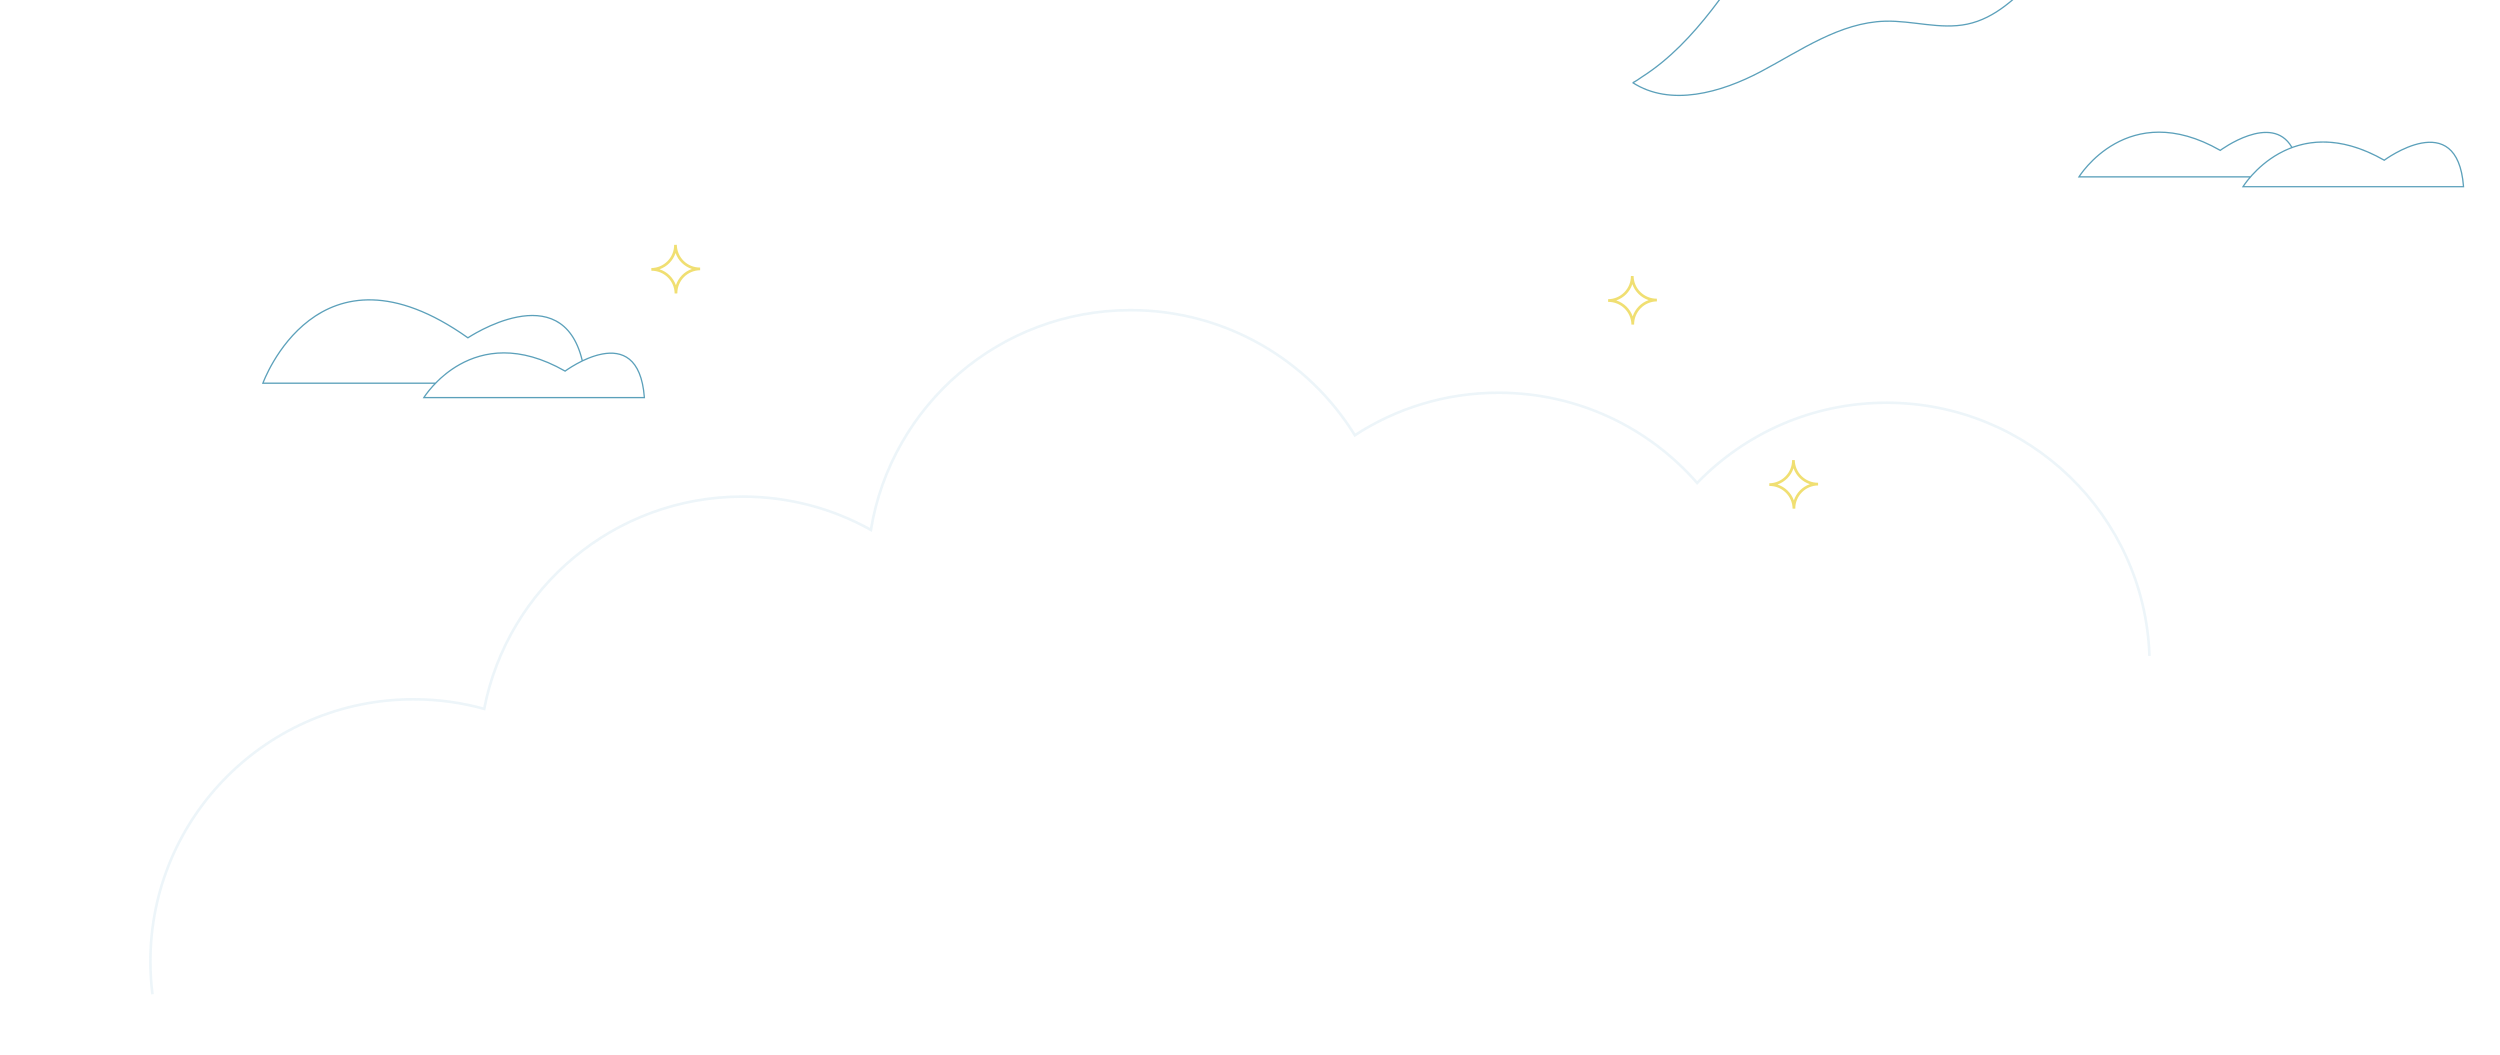
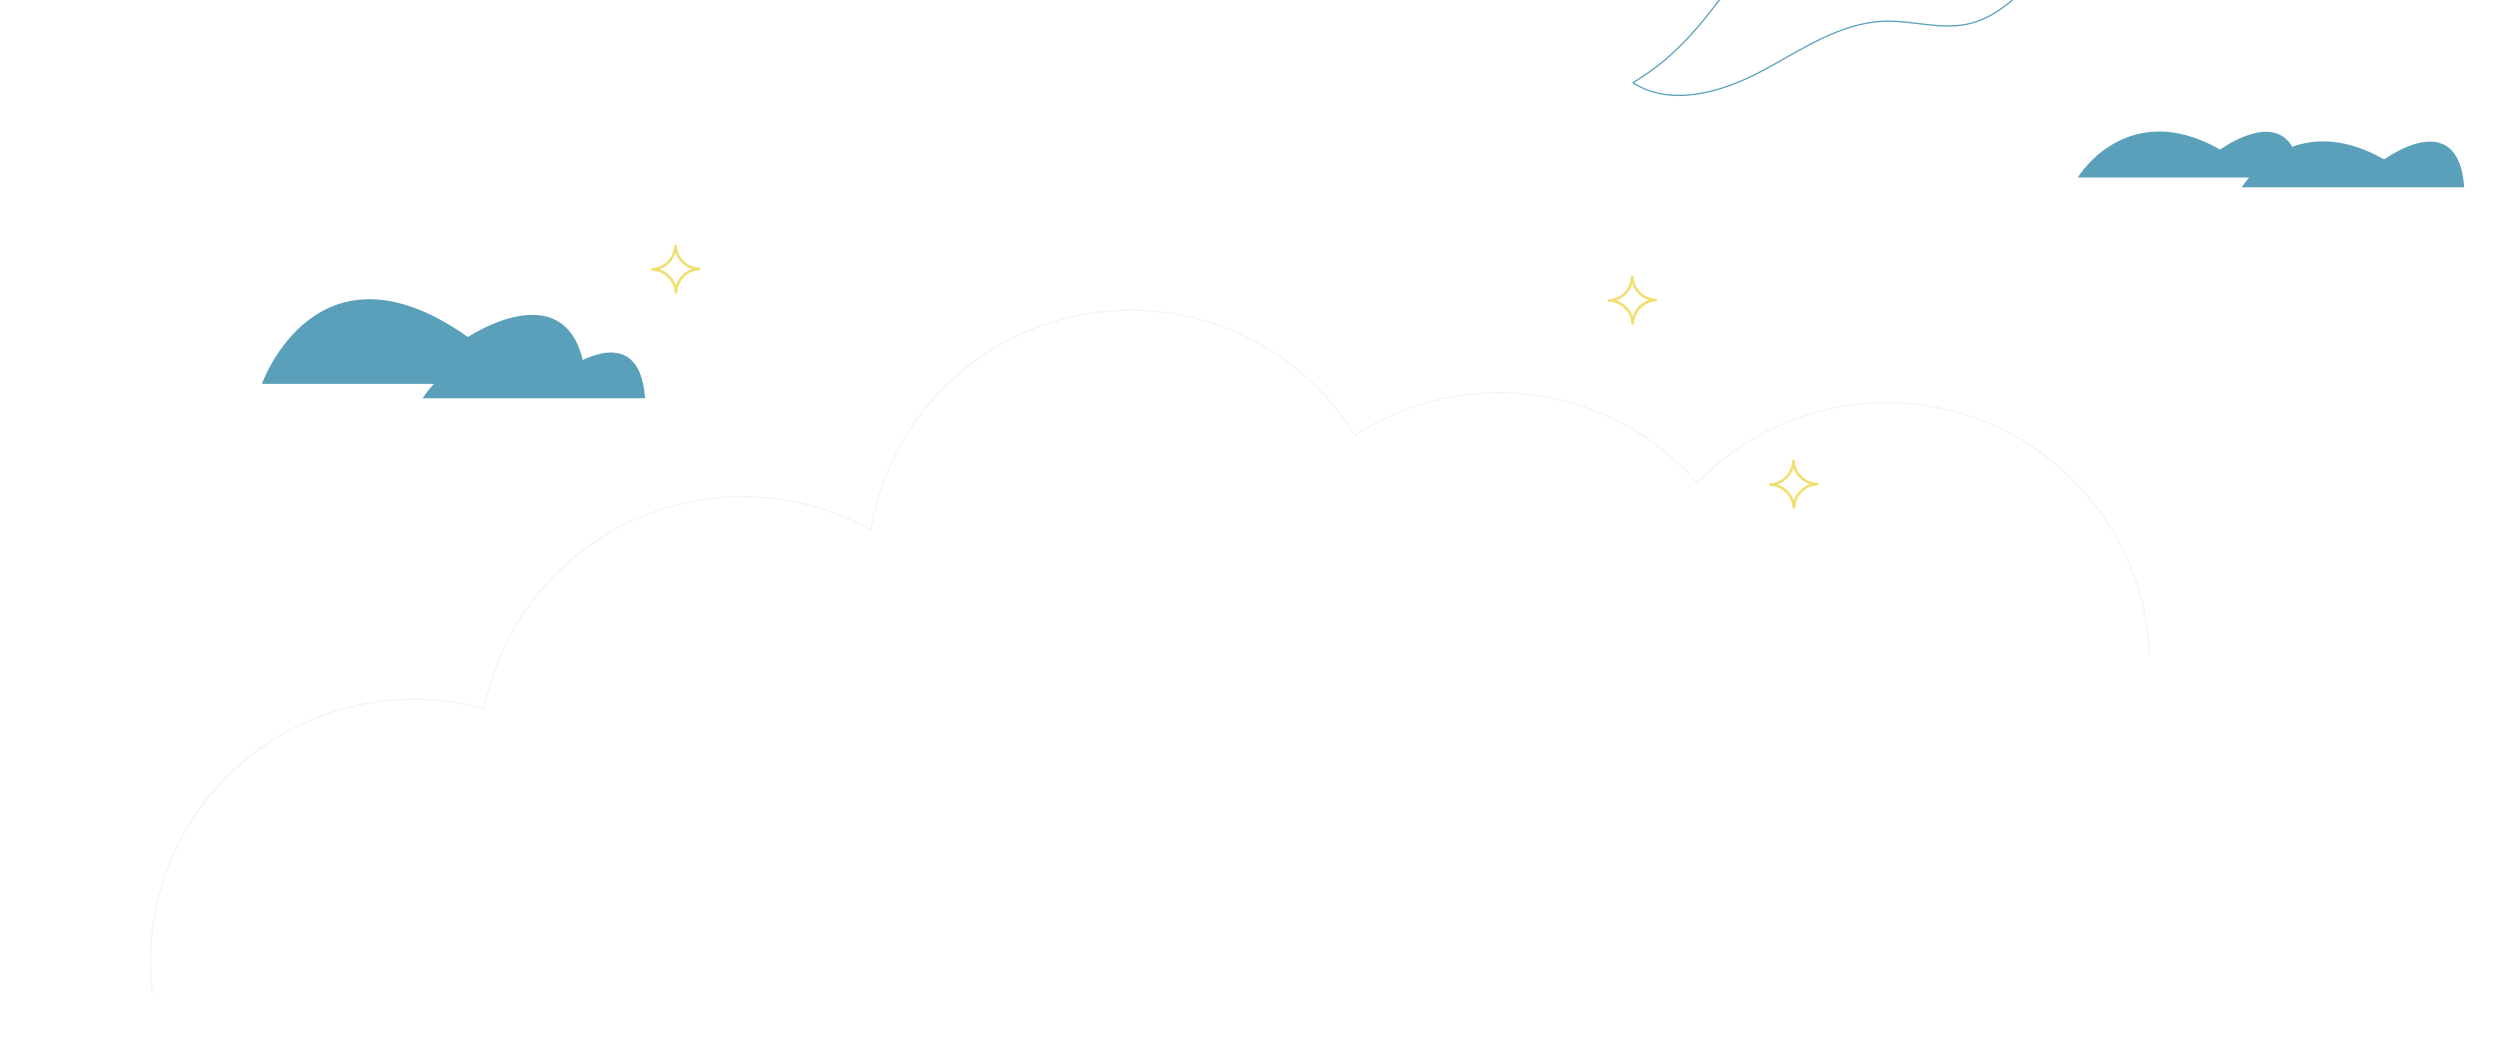
<svg xmlns="http://www.w3.org/2000/svg" viewBox="0 0 1907 804" fill="none">
-   <path className="ban_nube_1" opacity="0.25" d="M116.31 758.432C115.268 750.227 114.732 741.854 114.732 733.373C114.732 622.937 204.581 533.428 315.414 533.428C334.106 533.428 352.193 535.968 369.347 540.733C387.176 448.476 468.611 378.806 566.397 378.806C601.965 378.806 635.361 388.028 664.331 404.21C679.849 309.146 762.613 236.589 862.393 236.589C934.77 236.589 998.188 274.775 1033.48 332.01C1064.99 311.508 1102.63 299.587 1143.05 299.587C1203.54 299.587 1257.77 326.237 1294.57 368.417C1331.06 330.685 1382.32 307.208 1439.05 307.208C1547.6 307.208 1636.02 393.07 1639.61 500.343" stroke="#B6D7E8" stroke-width="2" stroke-miterlimit="10" />
-   <path className="ban_nube_it" fill-rule="evenodd" clip-rule="evenodd" d="M332.011 291.811H201.258C201.323 291.642 201.402 291.443 201.494 291.215C201.825 290.391 202.326 289.191 203.005 287.692C204.363 284.693 206.432 280.496 209.272 275.713C214.955 266.142 223.713 254.243 236.026 244.88C248.332 235.523 264.188 228.7 284.093 229.265C304.005 229.829 328.021 237.788 356.636 258.092L356.917 258.291L357.204 258.099L356.925 257.684C357.204 258.099 357.204 258.099 357.205 258.099L357.207 258.097L357.216 258.091L357.254 258.066C357.278 258.05 357.31 258.029 357.351 258.002L357.405 257.966C357.54 257.878 357.741 257.748 358.004 257.58C358.529 257.246 359.304 256.763 360.296 256.171C362.28 254.986 365.133 253.367 368.606 251.628C375.555 248.148 384.966 244.201 394.844 242.302C404.727 240.401 415.021 240.561 423.79 245.223C432.472 249.838 439.749 258.916 443.626 275.027C442.207 275.721 440.867 276.425 439.627 277.11C436.958 278.584 434.746 279.974 433.201 280.996C432.428 281.507 431.822 281.926 431.408 282.218C431.257 282.324 431.133 282.413 431.034 282.484C395.681 262.382 368.656 267.434 350.454 277.589C342.669 281.932 336.511 287.202 332.011 291.811ZM331.05 292.811H200.533H199.822L200.063 292.142L200.533 292.311C200.063 292.142 200.063 292.141 200.064 292.14L200.065 292.136L200.071 292.119L200.095 292.054C200.116 291.997 200.147 291.913 200.189 291.803C200.273 291.583 200.398 291.26 200.566 290.842C200.902 290.006 201.409 288.793 202.094 287.279C203.465 284.253 205.55 280.022 208.413 275.202C214.134 265.565 222.971 253.551 235.421 244.084C247.878 234.613 263.952 227.693 284.122 228.265C304.219 228.835 328.332 236.841 356.936 257.078C357.069 256.992 357.246 256.877 357.467 256.737C358 256.397 358.782 255.909 359.783 255.312C361.785 254.117 364.66 252.485 368.158 250.734C375.15 247.233 384.652 243.243 394.655 241.32C404.654 239.397 415.21 239.528 424.26 244.34C433.217 249.102 440.608 258.4 444.547 274.583C449.026 272.46 454.213 270.489 459.485 269.52C466.831 268.17 474.418 268.753 480.459 273.67C486.495 278.583 490.874 287.729 492.027 303.237L492.067 303.774H491.529H323.33H322.438L322.904 303.013L323.33 303.274C322.904 303.013 322.904 303.012 322.904 303.012L322.906 303.009L322.912 303L322.933 302.965C322.952 302.935 322.98 302.89 323.017 302.832C323.091 302.716 323.201 302.546 323.348 302.326C323.64 301.887 324.077 301.249 324.657 300.454C325.818 298.864 327.553 296.641 329.856 294.101C330.238 293.679 330.636 293.249 331.05 292.811ZM490.989 302.774H324.251C324.534 302.351 324.939 301.764 325.465 301.044C326.607 299.478 328.32 297.283 330.597 294.773C335.15 289.752 341.95 283.479 350.941 278.463C368.892 268.447 395.639 263.401 430.819 283.513L431.103 283.675L431.366 283.48L431.067 283.079C431.366 283.48 431.366 283.48 431.366 283.479L431.368 283.478L431.375 283.473L431.404 283.452C431.418 283.441 431.435 283.428 431.457 283.413C431.475 283.399 431.497 283.384 431.521 283.366C431.625 283.29 431.781 283.179 431.984 283.035C432.391 282.748 432.989 282.335 433.753 281.83C435.28 280.819 437.469 279.444 440.11 277.985C445.399 275.064 452.471 271.826 459.666 270.504C466.86 269.181 474.103 269.786 479.828 274.446C485.493 279.057 489.785 287.727 490.989 302.774Z" fill="#5BA0BA" />
-   <path className="ban_nube_dt" fill-rule="evenodd" clip-rule="evenodd" d="M1716.46 134.399H1586.78C1587.07 133.976 1587.47 133.389 1588 132.669C1589.14 131.103 1590.85 128.908 1593.13 126.398C1597.68 121.377 1604.48 115.104 1613.47 110.088C1631.42 100.073 1658.17 95.027 1693.35 115.138L1693.64 115.3L1693.9 115.105L1693.6 114.704C1693.9 115.105 1693.9 115.105 1693.9 115.105L1693.9 115.104L1693.9 115.1L1693.92 115.085C1693.94 115.072 1693.97 115.052 1694.01 115.025C1694.08 114.971 1694.19 114.892 1694.34 114.789C1694.62 114.583 1695.05 114.284 1695.6 113.912C1696.7 113.169 1698.29 112.136 1700.25 110.98C1704.16 108.668 1709.53 105.872 1715.37 103.92C1721.21 101.967 1727.48 100.874 1733.21 101.922C1738.77 102.938 1743.87 105.975 1747.6 112.29C1744.21 113.58 1741.04 115.087 1738.1 116.727C1728.99 121.81 1722.1 128.161 1717.5 133.239C1717.14 133.634 1716.8 134.021 1716.46 134.399ZM1715.61 135.399H1585.86H1584.97L1585.44 134.638L1585.86 134.899C1585.44 134.638 1585.44 134.638 1585.44 134.637L1585.44 134.634L1585.44 134.625L1585.47 134.59C1585.48 134.56 1585.51 134.516 1585.55 134.458C1585.62 134.342 1585.73 134.171 1585.88 133.951C1586.17 133.512 1586.61 132.875 1587.19 132.079C1588.35 130.489 1590.09 128.266 1592.39 125.726C1596.99 120.648 1603.88 114.297 1612.99 109.215C1631.19 99.059 1658.21 94.007 1693.57 114.109C1693.62 114.07 1693.68 114.025 1693.76 113.974C1694.05 113.764 1694.48 113.46 1695.04 113.084C1696.16 112.331 1697.76 111.287 1699.74 110.119C1703.69 107.786 1709.12 104.953 1715.05 102.972C1720.97 100.992 1727.42 99.848 1733.39 100.938C1739.28 102.014 1744.66 105.262 1748.56 111.937C1766.1 105.572 1789.56 105.069 1818.68 121.622C1818.77 121.551 1818.9 121.462 1819.05 121.356C1819.46 121.064 1820.07 120.645 1820.84 120.134C1822.39 119.112 1824.6 117.722 1827.27 116.248C1832.6 113.303 1839.78 110.008 1847.13 108.658C1854.47 107.308 1862.06 107.891 1868.1 112.808C1874.14 117.721 1878.52 126.867 1879.67 142.375L1879.71 142.912H1879.17H1710.97H1710.08L1710.55 142.151L1710.97 142.412C1710.55 142.151 1710.55 142.15 1710.55 142.15L1710.55 142.147L1710.55 142.138L1710.58 142.103C1710.59 142.073 1710.62 142.028 1710.66 141.97C1710.73 141.854 1710.84 141.684 1710.99 141.464C1711.28 141.024 1711.72 140.387 1712.3 139.592C1713.12 138.472 1714.22 137.037 1715.61 135.399ZM1878.63 141.912H1711.89C1712.18 141.489 1712.58 140.902 1713.11 140.182C1714.25 138.616 1715.96 136.421 1718.24 133.911C1722.79 128.889 1729.59 122.617 1738.58 117.601C1756.53 107.585 1783.28 102.539 1818.46 122.651L1818.75 122.813L1819.01 122.618L1818.71 122.216C1819.01 122.618 1819.01 122.618 1819.01 122.617L1819.01 122.616L1819.02 122.611L1819.05 122.589C1819.06 122.578 1819.08 122.564 1819.11 122.546C1819.12 122.533 1819.14 122.519 1819.16 122.504C1819.27 122.428 1819.42 122.317 1819.63 122.173C1820.03 121.886 1820.63 121.473 1821.39 120.968C1822.92 119.957 1825.11 118.582 1827.75 117.123C1833.04 114.202 1840.11 110.964 1847.31 109.641C1854.5 108.319 1861.74 108.924 1867.47 113.584C1873.13 118.195 1877.43 126.865 1878.63 141.912Z" fill="#5BA0BA" />
-   <path className="ban_nube_t" d="M1319.83 -11.205C1328.74 -22.978 1338.02 -34.099 1350.84 -43.124C1365.27 -53.286 1380.97 -60.818 1398.9 -60.966C1409.84 -61.055 1420.62 -58.377 1431.56 -57.862C1459.28 -56.558 1485.87 -69.171 1508.6 -85.027C1531.33 -100.882 1551.54 -120.198 1574.86 -135.174C1589.79 -144.752 1609.32 -152.482 1624.7 -143.625C1631.48 -139.721 1636.28 -133.127 1642.64 -128.57C1661.05 -115.394 1687.36 -122.56 1705.98 -135.44C1724.61 -148.321 1739.65 -166.292 1759.79 -176.661C1771.28 -182.582 1784.66 -185.805 1797.27 -182.958C1809.88 -180.111 1821.33 -170.265 1823.54 -157.563C1826.97 -137.931 1809.24 -121.611 1793.31 -109.551C1760.72 -84.868 1725.34 -59.128 1684.44 -57.349C1658.37 -56.212 1631.57 -65.039 1606.59 -57.536C1564.34 -44.844 1543.81 9.336 1500.62 18.421C1480.04 22.75 1458.82 15.564 1437.81 16.177C1403.4 17.175 1373.57 38.487 1343.19 54.6C1312.81 70.712 1274.1 81.685 1245.28 62.933C1245.98 63.378 1252.03 58.969 1252.64 58.584C1273.62 45.179 1290.67 26.882 1305.86 7.389C1310.71 1.161 1315.23 -5.096 1319.84 -11.185L1319.83 -11.205Z" stroke="#5BA0BA" stroke-miterlimit="10" />
+   <path className="ban_nube_1" opacity="0.25" d="M116.31 758.432C115.268 750.227 114.732 741.854 114.732 733.373C114.732 622.937 204.581 533.428 315.414 533.428C334.106 533.428 352.193 535.968 369.347 540.733C387.176 448.476 468.611 378.806 566.397 378.806C601.965 378.806 635.361 388.028 664.331 404.21C679.849 309.146 762.613 236.589 862.393 236.589C934.77 236.589 998.188 274.775 1033.48 332.01C1064.99 311.508 1102.63 299.587 1143.05 299.587C1203.54 299.587 1257.77 326.237 1294.57 368.417C1331.06 330.685 1382.32 307.208 1439.05 307.208C1547.6 307.208 1636.02 393.07 1639.61 500.343" stroke="#B6D7E8" strokeWidth="2" strokeMiterlimit="10" />
+   <path className="ban_nube_it" fillRule="evenodd" clipRule="evenodd" d="M332.011 291.811H201.258C201.323 291.642 201.402 291.443 201.494 291.215C201.825 290.391 202.326 289.191 203.005 287.692C204.363 284.693 206.432 280.496 209.272 275.713C214.955 266.142 223.713 254.243 236.026 244.88C248.332 235.523 264.188 228.7 284.093 229.265C304.005 229.829 328.021 237.788 356.636 258.092L356.917 258.291L357.204 258.099L356.925 257.684C357.204 258.099 357.204 258.099 357.205 258.099L357.207 258.097L357.216 258.091L357.254 258.066C357.278 258.05 357.31 258.029 357.351 258.002L357.405 257.966C357.54 257.878 357.741 257.748 358.004 257.58C358.529 257.246 359.304 256.763 360.296 256.171C362.28 254.986 365.133 253.367 368.606 251.628C375.555 248.148 384.966 244.201 394.844 242.302C404.727 240.401 415.021 240.561 423.79 245.223C432.472 249.838 439.749 258.916 443.626 275.027C442.207 275.721 440.867 276.425 439.627 277.11C436.958 278.584 434.746 279.974 433.201 280.996C432.428 281.507 431.822 281.926 431.408 282.218C431.257 282.324 431.133 282.413 431.034 282.484C395.681 262.382 368.656 267.434 350.454 277.589C342.669 281.932 336.511 287.202 332.011 291.811ZM331.05 292.811H200.533H199.822L200.063 292.142L200.533 292.311C200.063 292.142 200.063 292.141 200.064 292.14L200.065 292.136L200.071 292.119L200.095 292.054C200.116 291.997 200.147 291.913 200.189 291.803C200.273 291.583 200.398 291.26 200.566 290.842C200.902 290.006 201.409 288.793 202.094 287.279C203.465 284.253 205.55 280.022 208.413 275.202C214.134 265.565 222.971 253.551 235.421 244.084C247.878 234.613 263.952 227.693 284.122 228.265C304.219 228.835 328.332 236.841 356.936 257.078C357.069 256.992 357.246 256.877 357.467 256.737C358 256.397 358.782 255.909 359.783 255.312C361.785 254.117 364.66 252.485 368.158 250.734C375.15 247.233 384.652 243.243 394.655 241.32C404.654 239.397 415.21 239.528 424.26 244.34C433.217 249.102 440.608 258.4 444.547 274.583C449.026 272.46 454.213 270.489 459.485 269.52C466.831 268.17 474.418 268.753 480.459 273.67C486.495 278.583 490.874 287.729 492.027 303.237L492.067 303.774H491.529H323.33H322.438L322.904 303.013L323.33 303.274C322.904 303.013 322.904 303.012 322.904 303.012L322.906 303.009L322.912 303L322.933 302.965C322.952 302.935 322.98 302.89 323.017 302.832C323.091 302.716 323.201 302.546 323.348 302.326C323.64 301.887 324.077 301.249 324.657 300.454C325.818 298.864 327.553 296.641 329.856 294.101C330.238 293.679 330.636 293.249 331.05 292.811ZM490.989 302.774H324.251C324.534 302.351 324.939 301.764 325.465 301.044C326.607 299.478 328.32 297.283 330.597 294.773C335.15 289.752 341.95 283.479 350.941 278.463C368.892 268.447 395.639 263.401 430.819 283.513L431.103 283.675L431.366 283.48L431.067 283.079C431.366 283.48 431.366 283.48 431.366 283.479L431.368 283.478L431.375 283.473L431.404 283.452C431.418 283.441 431.435 283.428 431.457 283.413C431.475 283.399 431.497 283.384 431.521 283.366C431.625 283.29 431.781 283.179 431.984 283.035C432.391 282.748 432.989 282.335 433.753 281.83C435.28 280.819 437.469 279.444 440.11 277.985C445.399 275.064 452.471 271.826 459.666 270.504C466.86 269.181 474.103 269.786 479.828 274.446C485.493 279.057 489.785 287.727 490.989 302.774Z" fill="#5BA0BA" />
+   <path className="ban_nube_dt" fillRule="evenodd" clipRule="evenodd" d="M1716.46 134.399H1586.78C1587.07 133.976 1587.47 133.389 1588 132.669C1589.14 131.103 1590.85 128.908 1593.13 126.398C1597.68 121.377 1604.48 115.104 1613.47 110.088C1631.42 100.073 1658.17 95.027 1693.35 115.138L1693.64 115.3L1693.9 115.105L1693.6 114.704C1693.9 115.105 1693.9 115.105 1693.9 115.105L1693.9 115.104L1693.9 115.1L1693.92 115.085C1693.94 115.072 1693.97 115.052 1694.01 115.025C1694.08 114.971 1694.19 114.892 1694.34 114.789C1694.62 114.583 1695.05 114.284 1695.6 113.912C1696.7 113.169 1698.29 112.136 1700.25 110.98C1704.16 108.668 1709.53 105.872 1715.37 103.92C1721.21 101.967 1727.48 100.874 1733.21 101.922C1738.77 102.938 1743.87 105.975 1747.6 112.29C1744.21 113.58 1741.04 115.087 1738.1 116.727C1728.99 121.81 1722.1 128.161 1717.5 133.239C1717.14 133.634 1716.8 134.021 1716.46 134.399ZM1715.61 135.399H1585.86H1584.97L1585.44 134.638L1585.86 134.899C1585.44 134.638 1585.44 134.638 1585.44 134.637L1585.44 134.634L1585.44 134.625L1585.47 134.59C1585.48 134.56 1585.51 134.516 1585.55 134.458C1585.62 134.342 1585.73 134.171 1585.88 133.951C1586.17 133.512 1586.61 132.875 1587.19 132.079C1588.35 130.489 1590.09 128.266 1592.39 125.726C1596.99 120.648 1603.88 114.297 1612.99 109.215C1631.19 99.059 1658.21 94.007 1693.57 114.109C1693.62 114.07 1693.68 114.025 1693.76 113.974C1694.05 113.764 1694.48 113.46 1695.04 113.084C1696.16 112.331 1697.76 111.287 1699.74 110.119C1703.69 107.786 1709.12 104.953 1715.05 102.972C1720.97 100.992 1727.42 99.848 1733.39 100.938C1739.28 102.014 1744.66 105.262 1748.56 111.937C1766.1 105.572 1789.56 105.069 1818.68 121.622C1818.77 121.551 1818.9 121.462 1819.05 121.356C1819.46 121.064 1820.07 120.645 1820.84 120.134C1822.39 119.112 1824.6 117.722 1827.27 116.248C1832.6 113.303 1839.78 110.008 1847.13 108.658C1854.47 107.308 1862.06 107.891 1868.1 112.808C1874.14 117.721 1878.52 126.867 1879.67 142.375L1879.71 142.912H1879.17H1710.97H1710.08L1710.55 142.151L1710.97 142.412C1710.55 142.151 1710.55 142.15 1710.55 142.15L1710.55 142.147L1710.55 142.138L1710.58 142.103C1710.59 142.073 1710.62 142.028 1710.66 141.97C1710.73 141.854 1710.84 141.684 1710.99 141.464C1711.28 141.024 1711.72 140.387 1712.3 139.592C1713.12 138.472 1714.22 137.037 1715.61 135.399ZM1878.63 141.912H1711.89C1712.18 141.489 1712.58 140.902 1713.11 140.182C1714.25 138.616 1715.96 136.421 1718.24 133.911C1722.79 128.889 1729.59 122.617 1738.58 117.601C1756.53 107.585 1783.28 102.539 1818.46 122.651L1818.75 122.813L1819.01 122.618L1818.71 122.216C1819.01 122.618 1819.01 122.618 1819.01 122.617L1819.01 122.616L1819.02 122.611L1819.05 122.589C1819.06 122.578 1819.08 122.564 1819.11 122.546C1819.12 122.533 1819.14 122.519 1819.16 122.504C1819.27 122.428 1819.42 122.317 1819.63 122.173C1820.03 121.886 1820.63 121.473 1821.39 120.968C1822.92 119.957 1825.11 118.582 1827.75 117.123C1833.04 114.202 1840.11 110.964 1847.31 109.641C1854.5 108.319 1861.74 108.924 1867.47 113.584C1873.13 118.195 1877.43 126.865 1878.63 141.912Z" fill="#5BA0BA" />
+   <path className="ban_nube_t" d="M1319.83 -11.205C1328.74 -22.978 1338.02 -34.099 1350.84 -43.124C1365.27 -53.286 1380.97 -60.818 1398.9 -60.966C1409.84 -61.055 1420.62 -58.377 1431.56 -57.862C1459.28 -56.558 1485.87 -69.171 1508.6 -85.027C1531.33 -100.882 1551.54 -120.198 1574.86 -135.174C1589.79 -144.752 1609.32 -152.482 1624.7 -143.625C1631.48 -139.721 1636.28 -133.127 1642.64 -128.57C1661.05 -115.394 1687.36 -122.56 1705.98 -135.44C1724.61 -148.321 1739.65 -166.292 1759.79 -176.661C1771.28 -182.582 1784.66 -185.805 1797.27 -182.958C1809.88 -180.111 1821.33 -170.265 1823.54 -157.563C1826.97 -137.931 1809.24 -121.611 1793.31 -109.551C1760.72 -84.868 1725.34 -59.128 1684.44 -57.349C1658.37 -56.212 1631.57 -65.039 1606.59 -57.536C1564.34 -44.844 1543.81 9.336 1500.62 18.421C1480.04 22.75 1458.82 15.564 1437.81 16.177C1403.4 17.175 1373.57 38.487 1343.19 54.6C1312.81 70.712 1274.1 81.685 1245.28 62.933C1245.98 63.378 1252.03 58.969 1252.64 58.584C1273.62 45.179 1290.67 26.882 1305.86 7.389C1310.71 1.161 1315.23 -5.096 1319.84 -11.185L1319.83 -11.205Z" stroke="#5BA0BA" strokeMiterlimit="10" />
  <path className="ban_st_1" d="M1246.5 247.592L1244.44 247.611C1244.34 237.954 1236.37 230.184 1226.68 230.283L1226.66 228.227C1236.35 228.128 1244.15 220.19 1244.05 210.532L1246.11 210.513C1246.21 220.17 1254.18 227.94 1263.87 227.841L1263.89 229.897C1254.2 229.996 1246.4 237.934 1246.5 247.592ZM1232.96 229.186C1238.75 231.074 1243.39 235.591 1245.4 241.324C1247.29 235.552 1251.83 230.935 1257.58 228.929C1251.79 227.041 1247.16 222.523 1245.14 216.78C1243.24 222.553 1238.71 227.169 1232.95 229.176L1232.96 229.186Z" fill="#F0DF72" />
  <path className="ban_st_1" d="M516.673 223.829L514.609 223.849C514.51 214.191 506.543 206.421 496.85 206.52L496.83 204.464C506.523 204.365 514.322 196.427 514.222 186.77L516.286 186.75C516.385 196.408 524.352 204.177 534.045 204.078L534.065 206.135C524.372 206.233 516.574 214.171 516.673 223.829ZM503.13 205.423C508.924 207.311 513.558 211.828 515.572 217.562C517.467 211.789 522.001 207.173 527.755 205.166C521.961 203.278 517.328 198.76 515.314 193.017C513.409 198.79 508.885 203.406 503.12 205.413L503.13 205.423Z" fill="#F0DF72" />
  <path className="ban_st_1" d="M1369.45 387.999L1367.38 388.018C1367.29 378.361 1359.32 370.591 1349.63 370.69L1349.61 368.634C1359.3 368.535 1367.1 360.597 1367 350.94L1369.06 350.92C1369.16 360.578 1377.13 368.347 1386.82 368.248L1386.84 370.304C1377.15 370.403 1369.35 378.341 1369.45 387.999ZM1355.91 369.593C1361.7 371.481 1366.33 375.998 1368.35 381.732C1370.24 375.959 1374.78 371.342 1380.53 369.336C1374.74 367.448 1370.1 362.93 1368.09 357.187C1366.18 362.96 1361.66 367.576 1355.9 369.583L1355.91 369.593Z" fill="#F0DF72" />
</svg>
